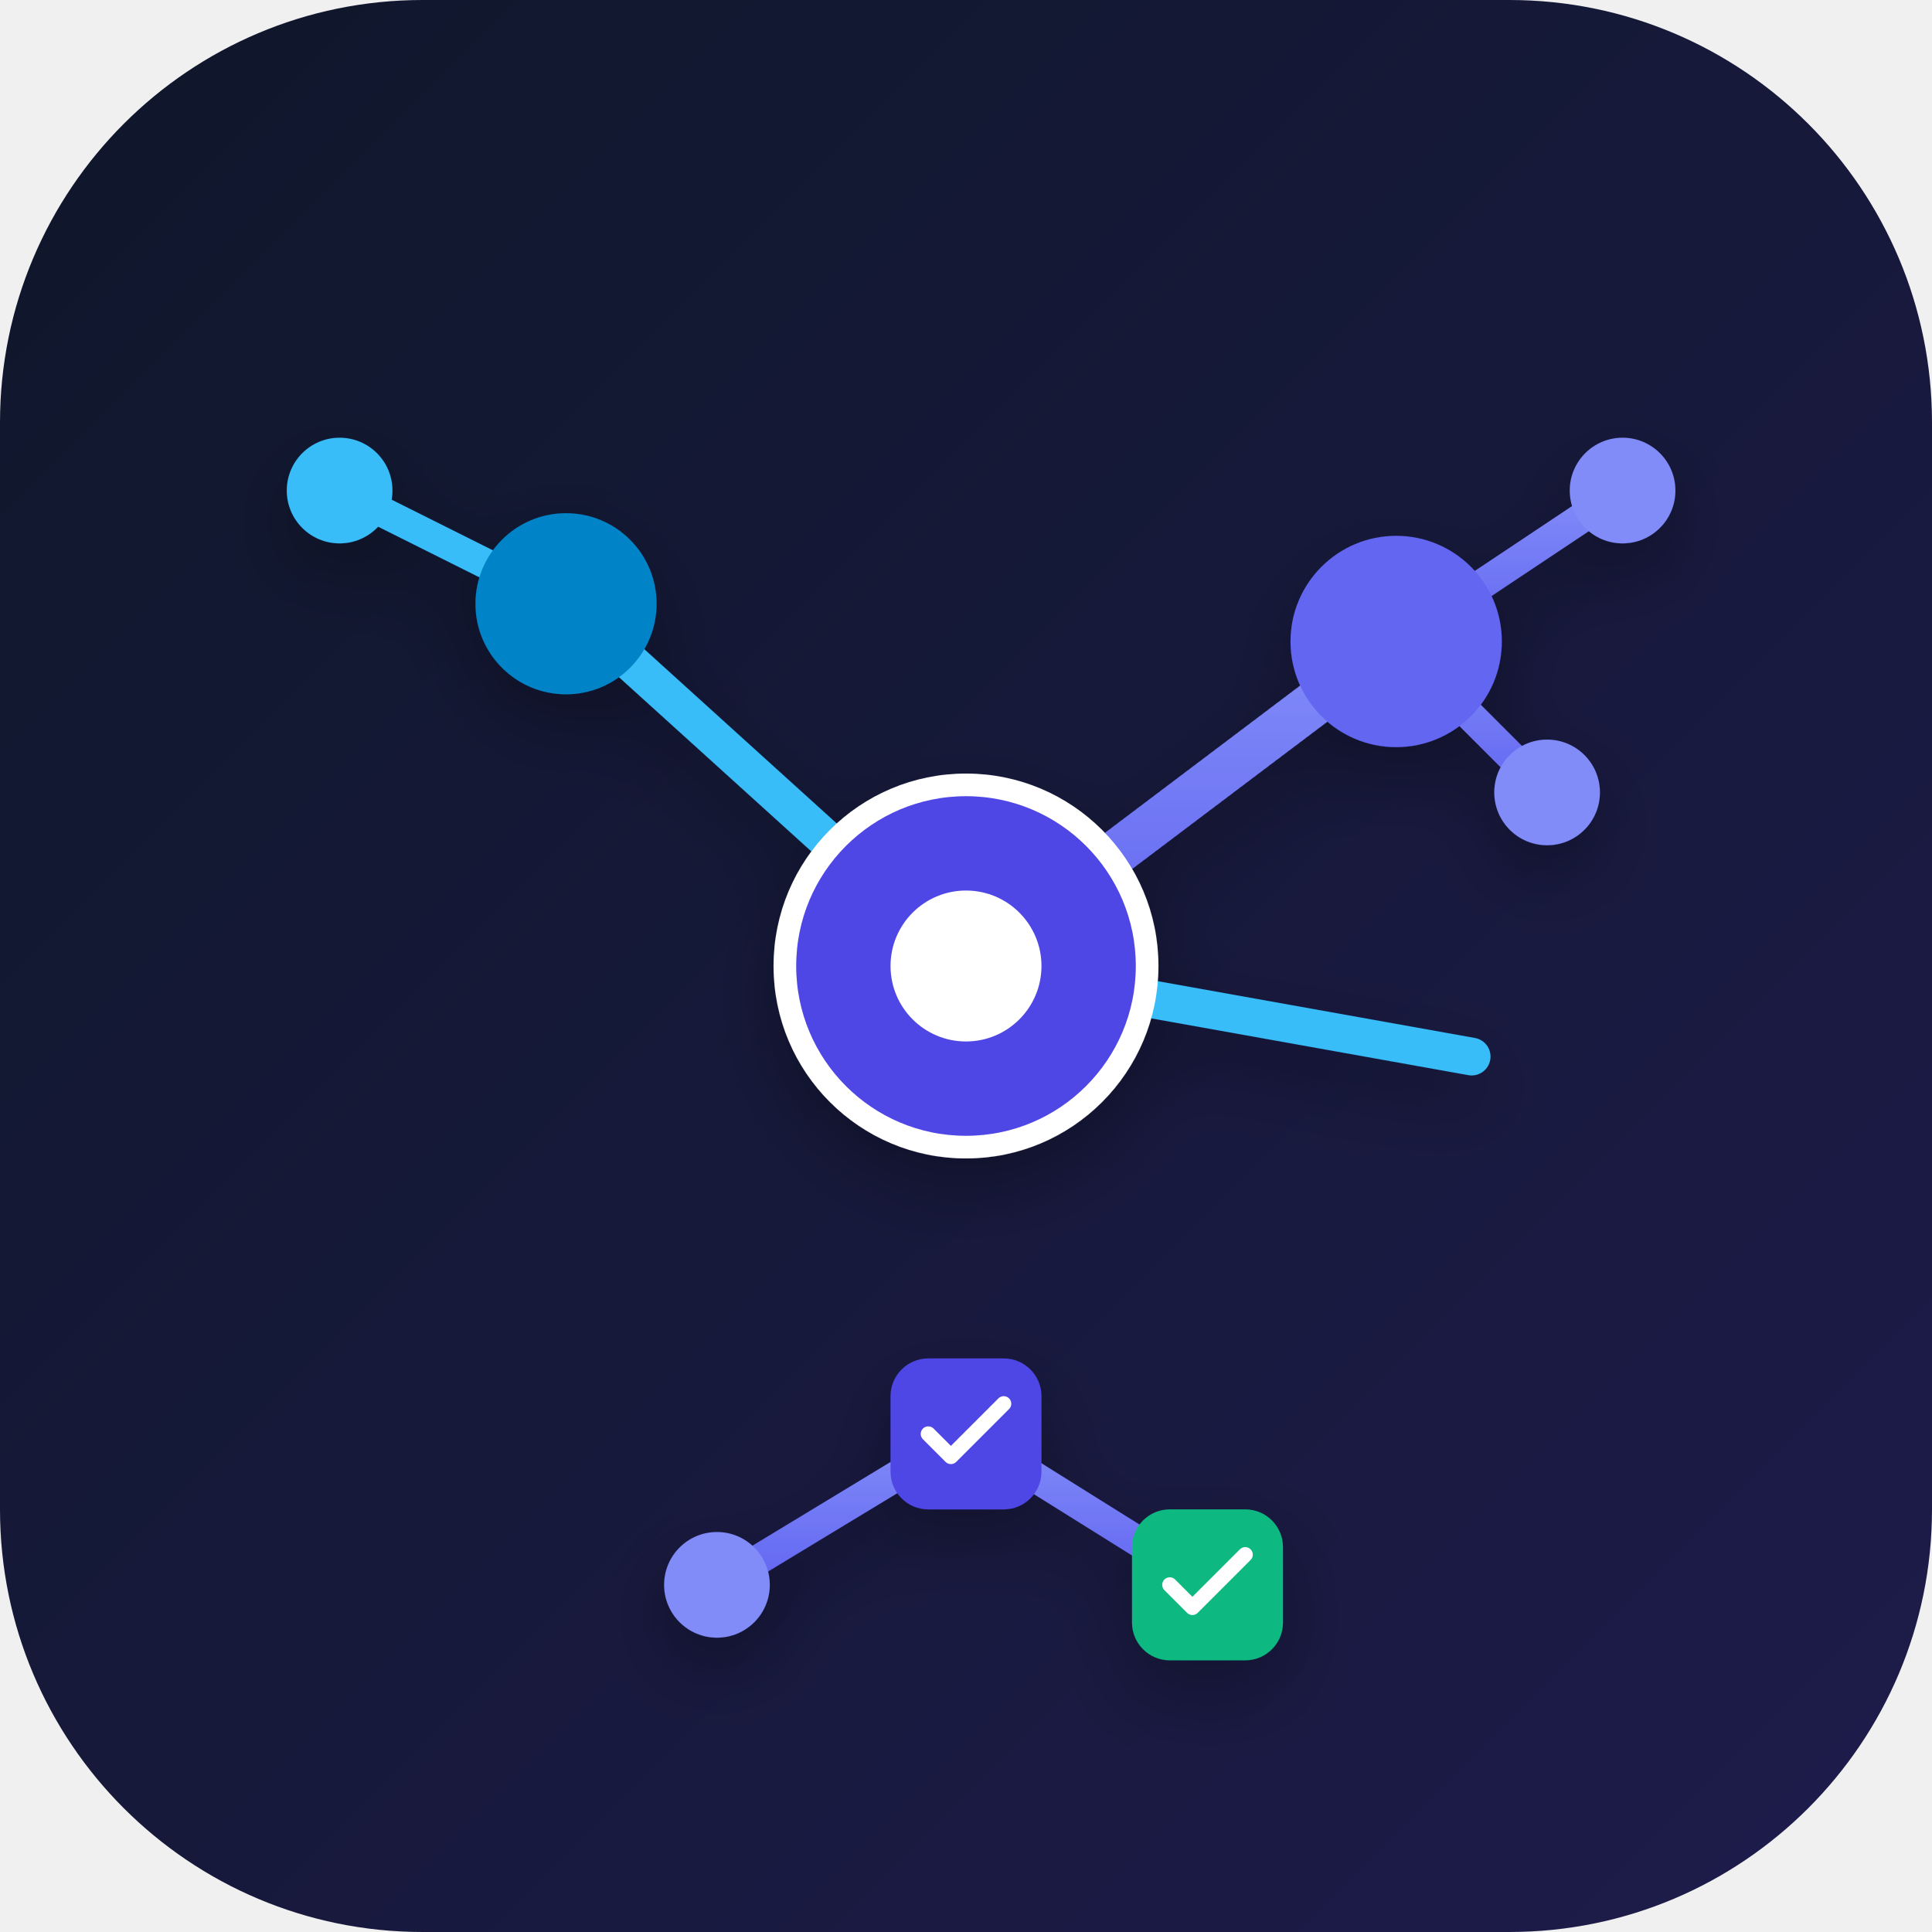
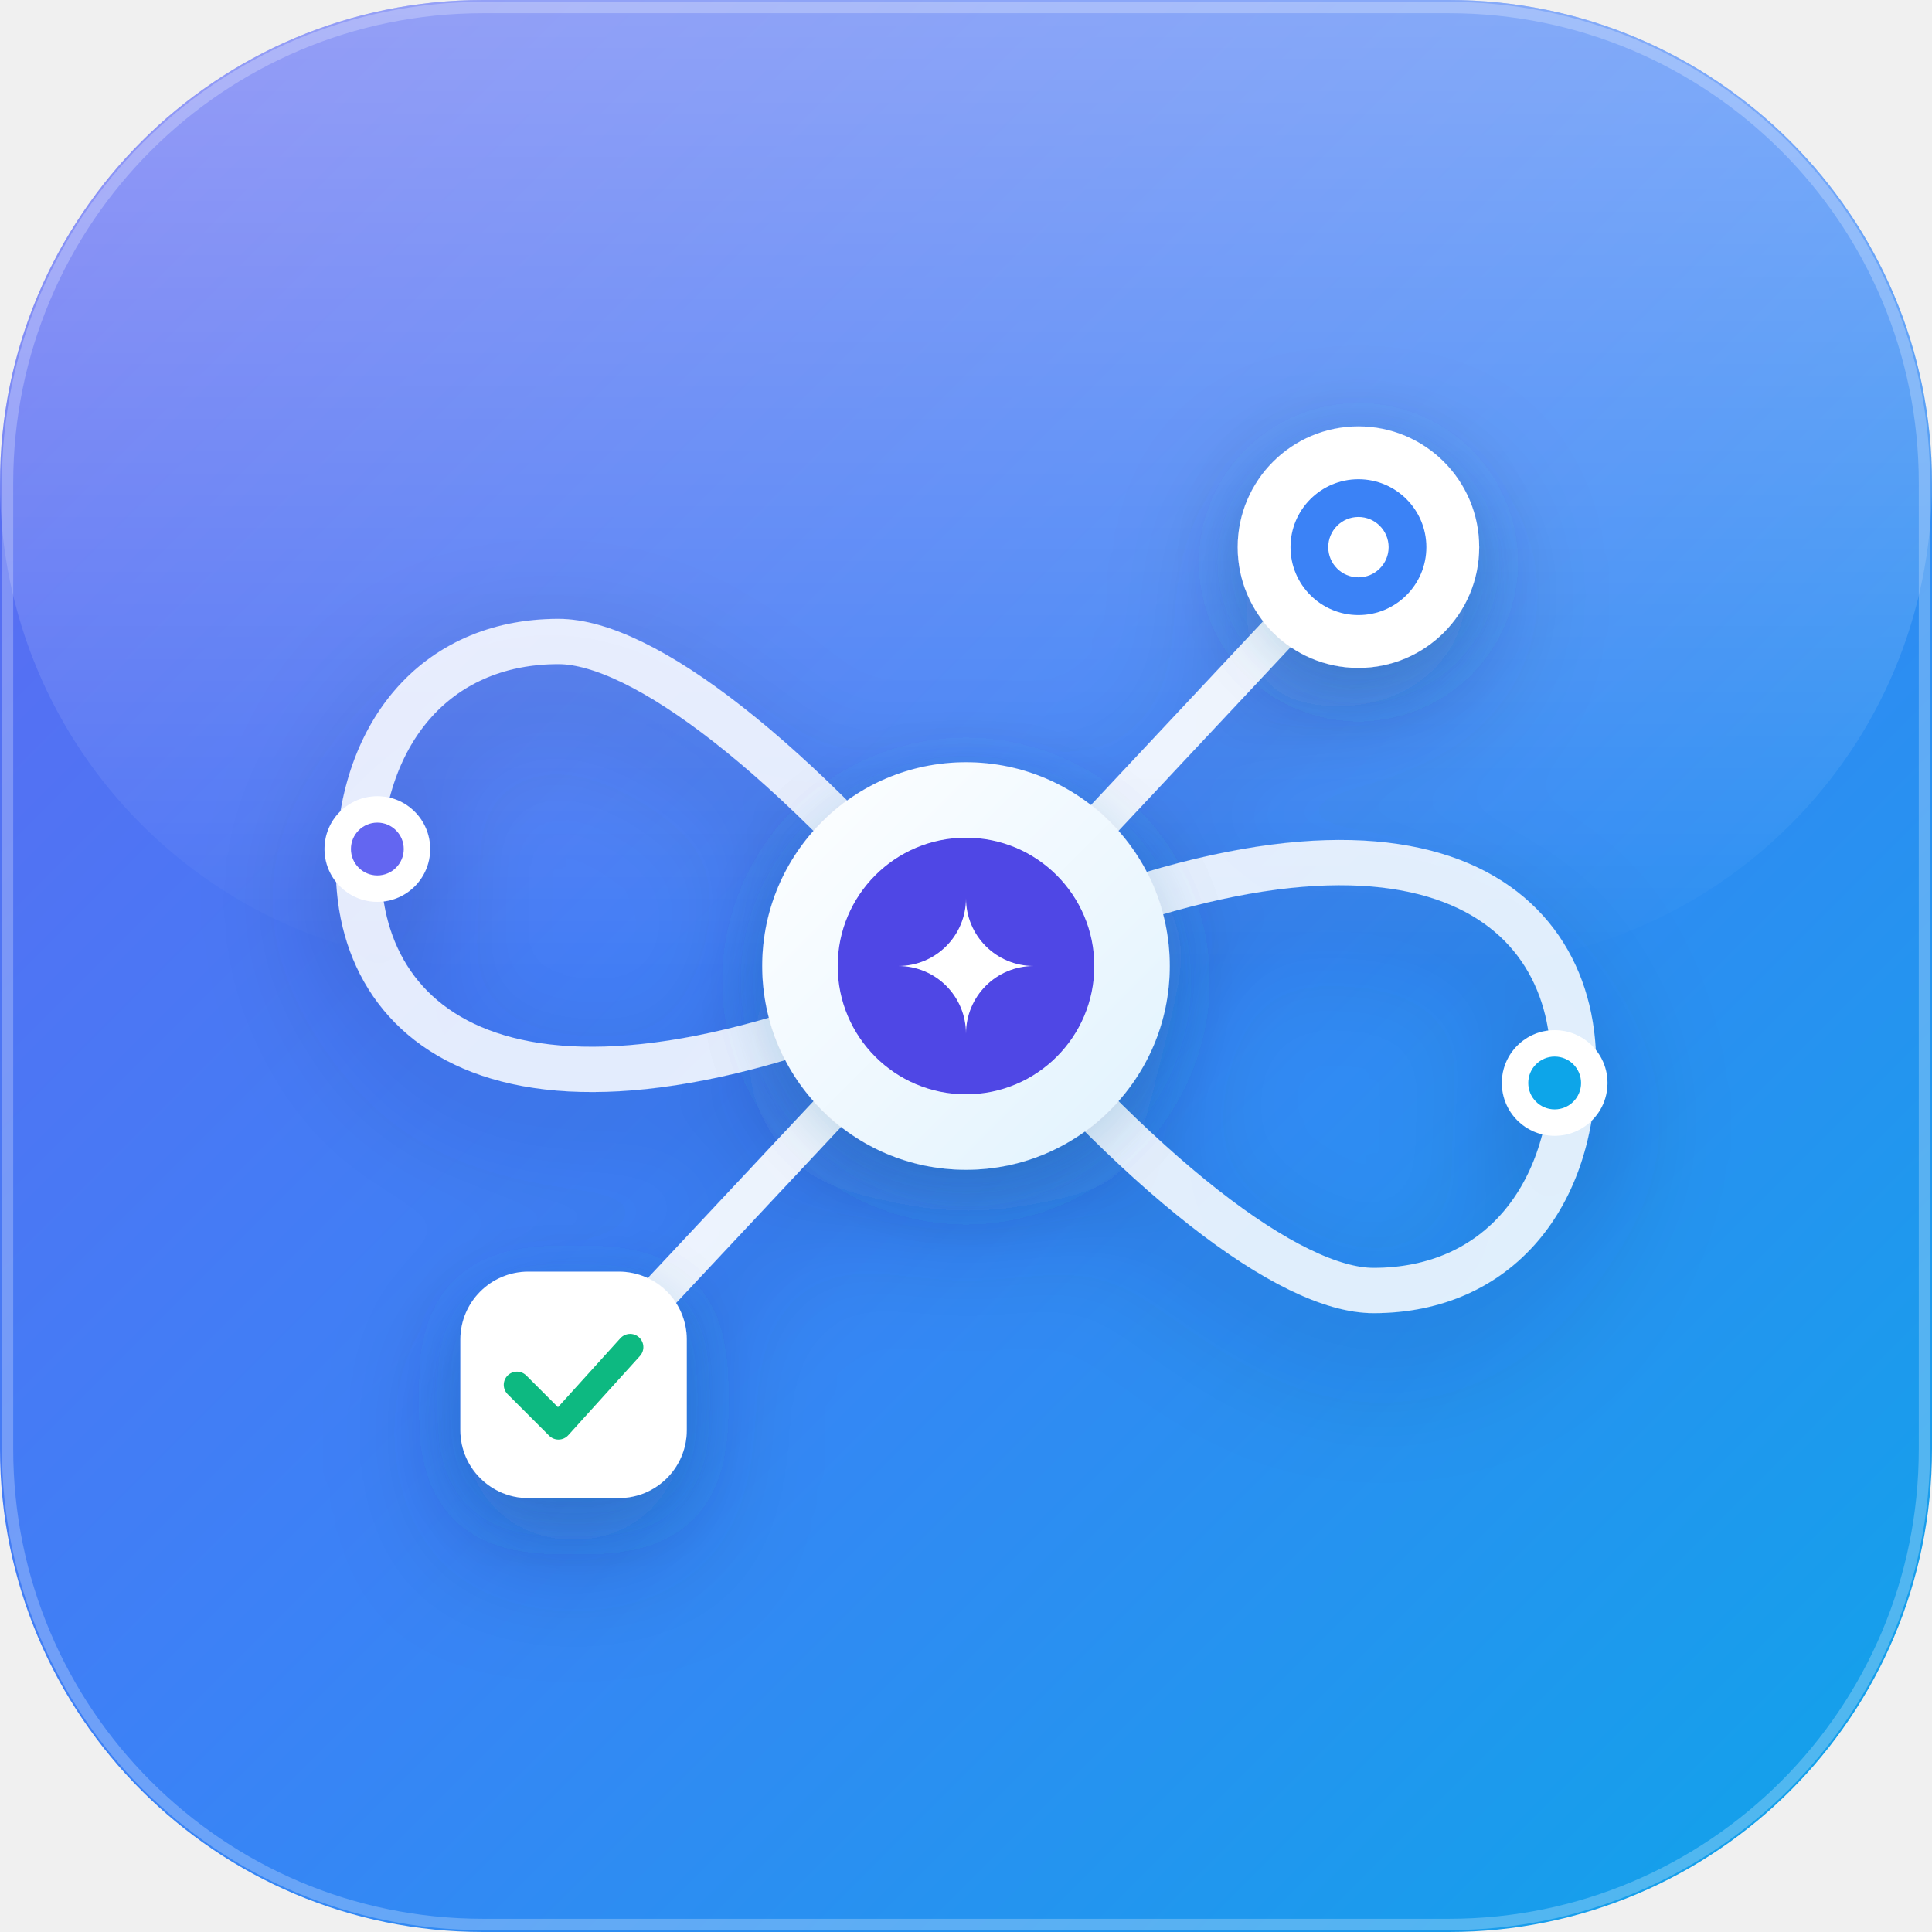
<svg xmlns="http://www.w3.org/2000/svg" viewBox="0 0 512 512" width="512" height="512">
  <defs>
-     <linearGradient id="bg" x1="0%" y1="0%" x2="100%" y2="100%">
-       <stop offset="0%" stop-color="#0f172a" />
-       <stop offset="100%" stop-color="#1e1b4b" />
+     <linearGradient id="bgGrad" x1="0%" y1="0%" x2="100%" y2="100%">
+       <stop offset="0%" stop-color="#6366F1" />
+       <stop offset="50%" stop-color="#3B82F6" />
+       <stop offset="100%" stop-color="#0EA5E9" />
    </linearGradient>
-     <linearGradient id="glow" x1="0%" y1="0%" x2="0%" y2="100%">
-       <stop offset="0%" stop-color="#818cf8" />
-       <stop offset="100%" stop-color="#6366f1" />
+     <linearGradient id="glossGrad" x1="0%" y1="0%" x2="0%" y2="100%">
+       <stop offset="0%" stop-color="#ffffff" stop-opacity="0.35" />
+       <stop offset="100%" stop-color="#ffffff" stop-opacity="0" />
    </linearGradient>
-     <filter id="shadow" x="-10%" y="-10%" width="120%" height="120%">
-       <feDropShadow dx="0" dy="8" stdDeviation="10" flood-color="#000" flood-opacity="0.3" />
+     <linearGradient id="coreGrad" x1="0%" y1="0%" x2="100%" y2="100%">
+       <stop offset="0%" stop-color="#FFFFFF" />
+       <stop offset="100%" stop-color="#E0F2FE" />
+     </linearGradient>
+     <filter id="softShadow" x="-20%" y="-20%" width="140%" height="140%">
+       <feDropShadow dx="0" dy="12" stdDeviation="16" flood-color="#1E1B4B" flood-opacity="0.25" />
+     </filter>
+     <filter id="nodeGlow" x="-30%" y="-30%" width="160%" height="160%">
+       <feDropShadow dx="0" dy="4" stdDeviation="8" flood-color="#0369A1" flood-opacity="0.2" />
    </filter>
  </defs>
-   <rect width="512" height="512" rx="112" fill="url(#bg)" />
-   <g transform="translate(0, 0)" filter="url(#shadow)">
-     <path d="M 256 256 L 370 170" stroke="url(#glow)" stroke-width="12" stroke-linecap="round" stroke-dasharray="1 1" stroke-dashoffset="1" />
-     <path d="M 256 256 L 150 160" stroke="#38bdf8" stroke-width="10" stroke-linecap="round" />
-     <path d="M 256 256 L 256 380" stroke="url(#glow)" stroke-width="12" stroke-linecap="round" />
-     <path d="M 256 256 L 390 280" stroke="#38bdf8" stroke-width="10" stroke-linecap="round" />
-     <path d="M 370 170 L 430 130" stroke="url(#glow)" stroke-width="8" stroke-linecap="round" />
-     <path d="M 370 170 L 410 210" stroke="url(#glow)" stroke-width="8" stroke-linecap="round" />
-     <path d="M 150 160 L 90 130" stroke="#38bdf8" stroke-width="8" stroke-linecap="round" />
-     <path d="M 256 380 L 190 420" stroke="url(#glow)" stroke-width="8" stroke-linecap="round" />
-     <path d="M 256 380 L 320 420" stroke="url(#glow)" stroke-width="8" stroke-linecap="round" />
-     <circle cx="370" cy="170" r="28" fill="#6366f1" />
-     <circle cx="430" cy="130" r="14" fill="#818cf8" />
-     <circle cx="410" cy="210" r="14" fill="#818cf8" />
-     <circle cx="150" cy="160" r="24" fill="#0284c7" />
-     <circle cx="90" cy="130" r="14" fill="#38bdf8" />
-     <rect x="236" y="360" width="40" height="40" rx="10" fill="#4f46e5" />
-     <path d="M 246 380 L 252 386 L 266 372" stroke="#ffffff" stroke-width="4" stroke-linecap="round" stroke-linejoin="round" fill="none" />
-     <circle cx="190" cy="420" r="14" fill="#818cf8" />
-     <rect x="300" y="400" width="40" height="40" rx="10" fill="#10b981" />
-     <path d="M 310 420 L 316 426 L 330 412" stroke="#ffffff" stroke-width="4" stroke-linecap="round" stroke-linejoin="round" fill="none" />
-     <circle cx="256" cy="256" r="48" fill="#4f46e5" stroke="#ffffff" stroke-width="6" />
-     <circle cx="256" cy="256" r="20" fill="#ffffff" />
+   <rect width="512" height="512" rx="128" fill="url(#bgGrad)" />
+   <rect width="512" height="256" rx="128" fill="url(#glossGrad)" />
+   <rect width="508" height="508" x="2" y="2" rx="126" fill="none" stroke="#ffffff" stroke-opacity="0.25" stroke-width="3" />
+   <g filter="url(#softShadow)">
+     <path d="M 256 256 C 210 200 170 170 148 170 C 115 170 95 195 95 230 C 95 275 140 310 256 256" fill="none" stroke="#FFFFFF" stroke-opacity="0.85" stroke-width="12" stroke-linecap="round" />
+     <path d="M 256 256 C 302 312 342 342 364 342 C 397 342 417 317 417 282 C 417 237 372 202 256 256" fill="none" stroke="#FFFFFF" stroke-opacity="0.85" stroke-width="12" stroke-linecap="round" />
+     <path d="M 256 256 L 360 145" stroke="#FFFFFF" stroke-opacity="0.9" stroke-width="10" stroke-linecap="round" />
+     <path d="M 256 256 L 152 367" stroke="#FFFFFF" stroke-opacity="0.9" stroke-width="10" stroke-linecap="round" />
+     <g filter="url(#nodeGlow)">
+       <circle cx="360" cy="145" r="32" fill="#FFFFFF" />
+       <circle cx="360" cy="145" r="18" fill="#3B82F6" />
+       <circle cx="360" cy="145" r="8" fill="#FFFFFF" />
+     </g>
+     <g filter="url(#nodeGlow)">
+       <rect x="122" y="337" width="60" height="60" rx="18" fill="#FFFFFF" />
+       <path d="M 137 367 L 148 378 L 167 357" fill="none" stroke="#10B981" stroke-width="7" stroke-linecap="round" stroke-linejoin="round" />
+     </g>
+     <circle cx="100" cy="225" r="14" fill="#FFFFFF" />
+     <circle cx="100" cy="225" r="7" fill="#6366F1" />
+     <circle cx="412" cy="287" r="14" fill="#FFFFFF" />
+     <circle cx="412" cy="287" r="7" fill="#0EA5E9" />
+     <g filter="url(#nodeGlow)">
+       <circle cx="256" cy="256" r="54" fill="url(#coreGrad)" />
+       <circle cx="256" cy="256" r="34" fill="#4F46E5" />
+       <path d="M 256 238 C 256 248 248 256 238 256 C 248 256 256 264 256 274 C 256 264 264 256 274 256 C 264 256 256 248 256 238 Z" fill="#FFFFFF" />
+     </g>
  </g>
</svg>
